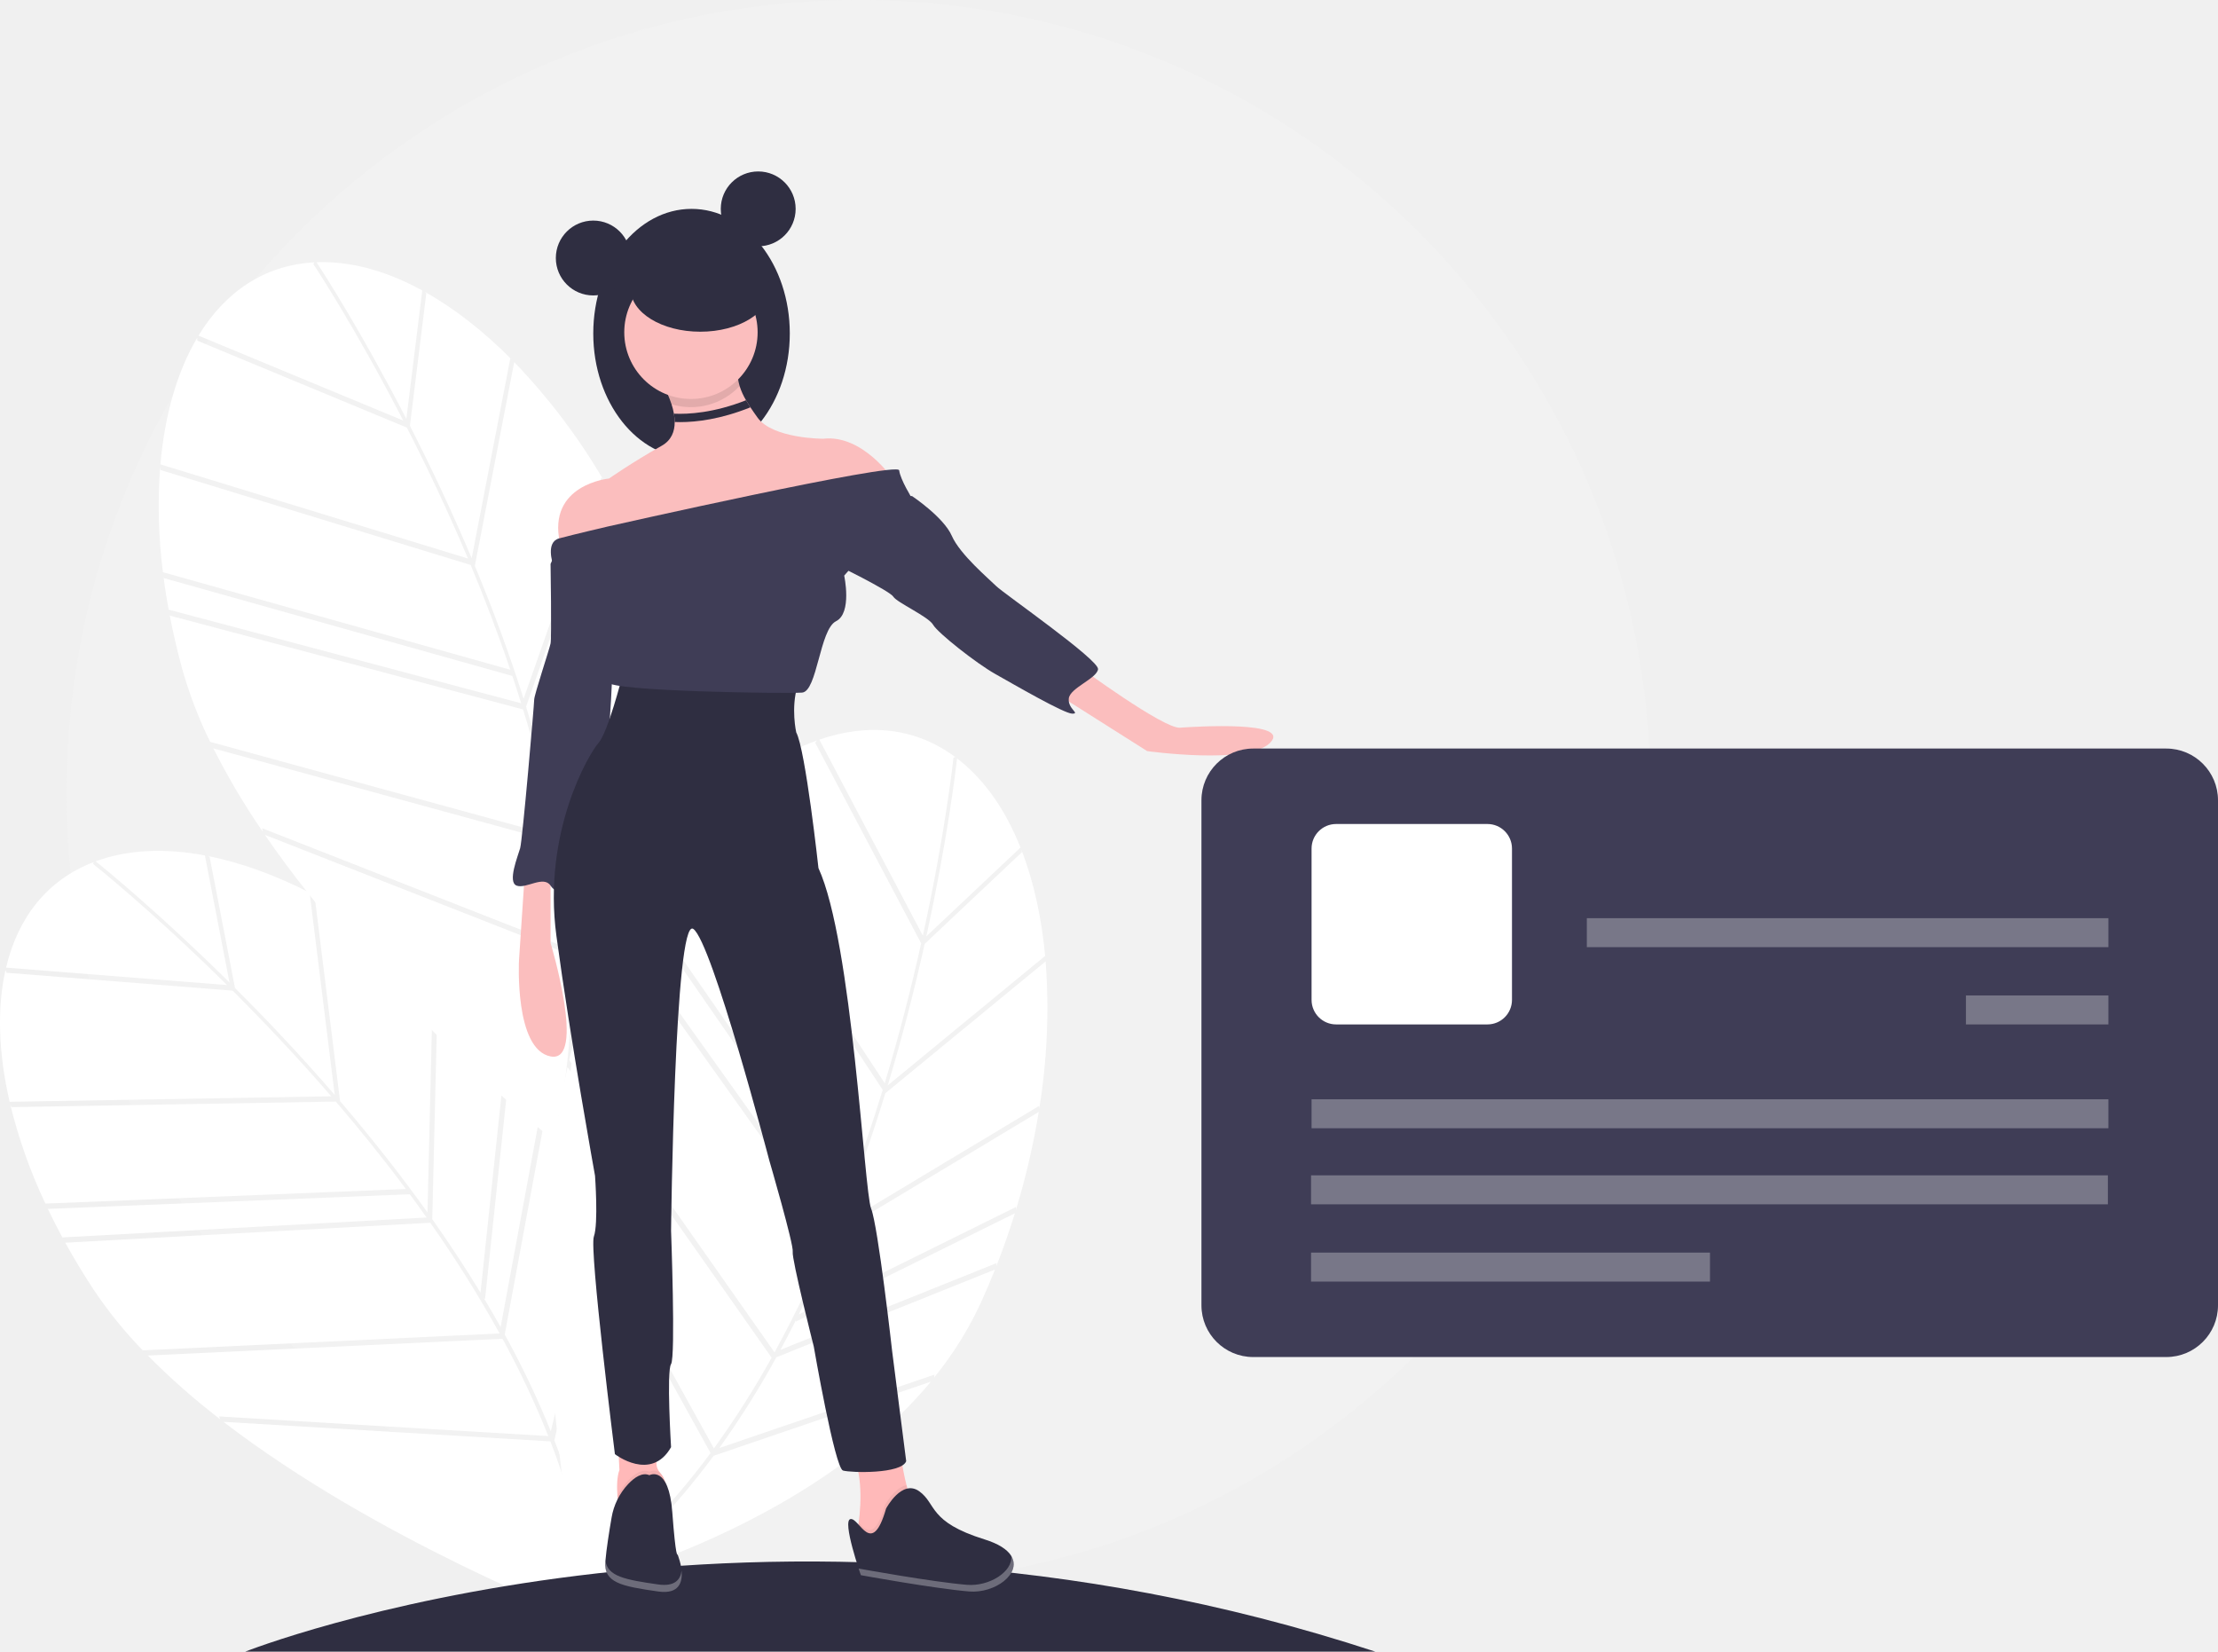
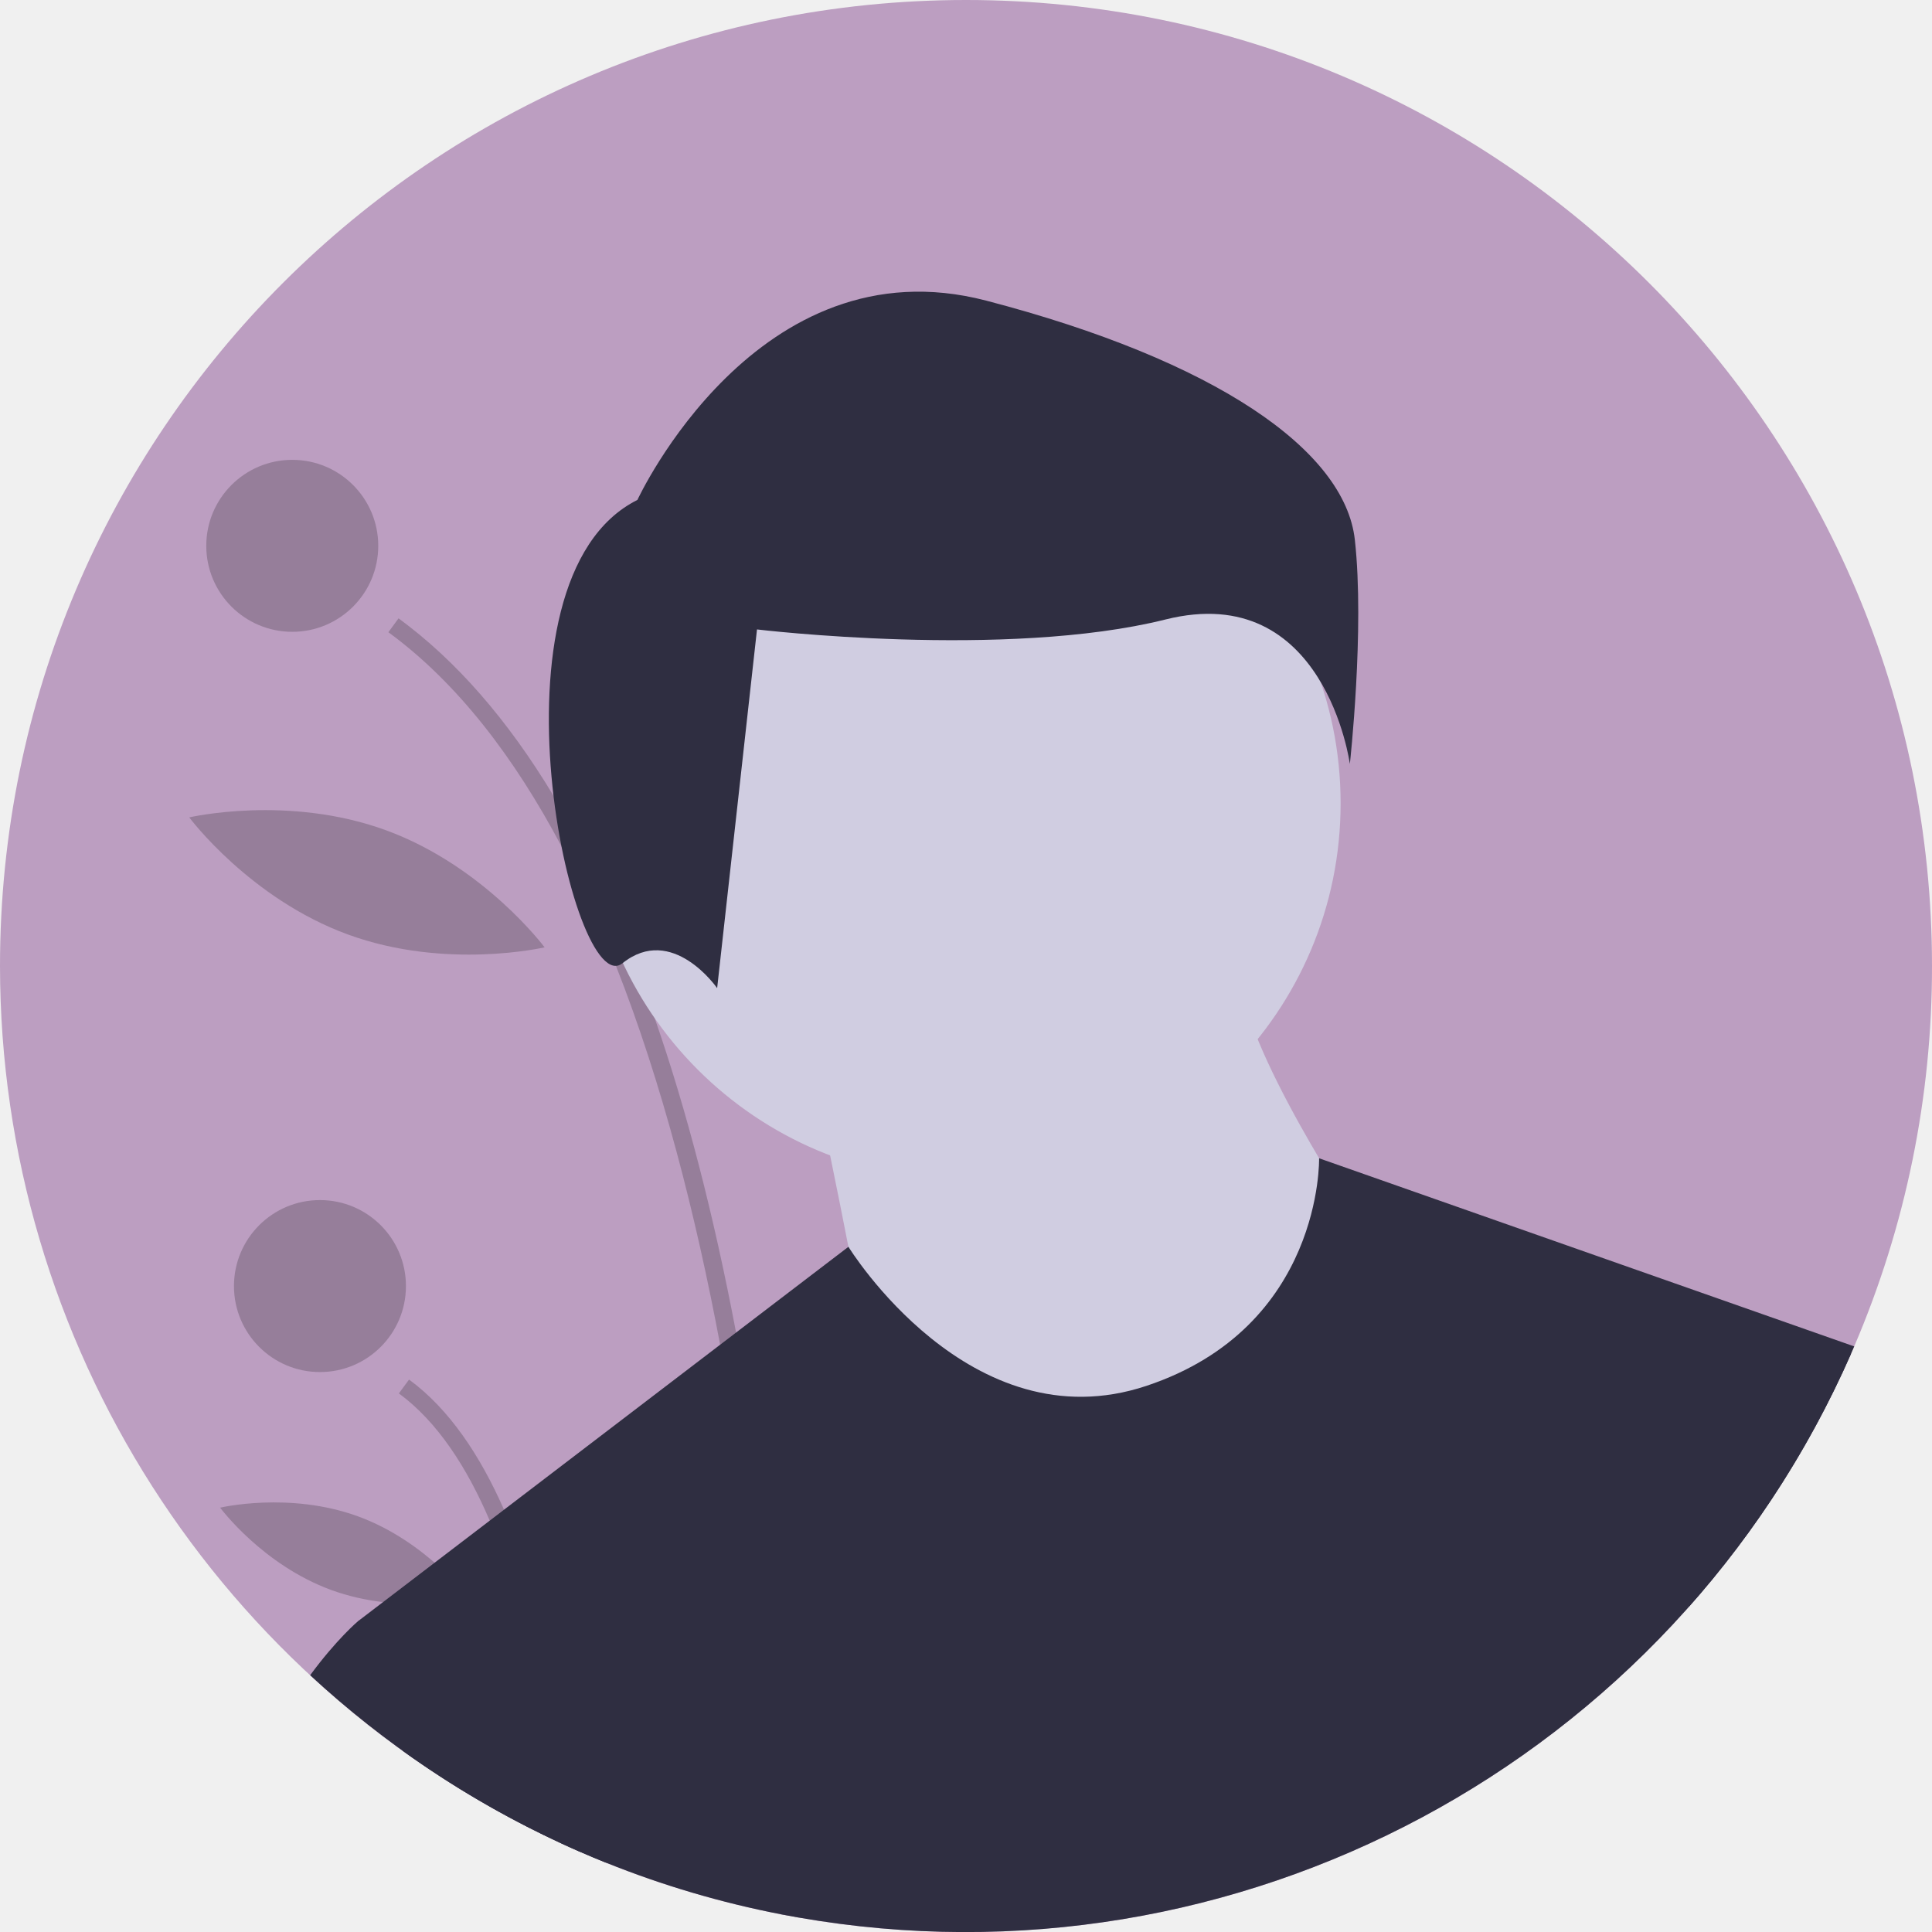
- <svg xmlns="http://www.w3.org/2000/svg" id="a02257e8-5dd7-45a0-b624-c586cf0fa49a" data-name="Layer 1" width="918.573" height="684" viewBox="0 0 918.573 684">
-   <circle cx="355.573" cy="328" r="328" fill="#f2f2f2" />
-   <path d="M317.267,229.417l-6.792,54.922c8.336,16.315,17.166,34.863,25.587,54.87l15.994-82.816.808.737C341.172,245.298,328.871,235.666,316.446,228.755Z" transform="translate(-140.7135 -108)" fill="#ffffff" />
-   <path d="M309.008,281.479l6.58-53.201c-13.977-7.629-28.097-11.798-41.675-11.723-.706.004-1.404.028-2.101.055C274.539,220.779,290.381,245.352,309.008,281.479Z" transform="translate(-140.7135 -108)" fill="#ffffff" />
-   <path d="M417.707,367.169l.732.988q-3.646-11.087-8.037-21.722l-41.247,92.402-.352-.438q1.566,6.819,2.885,13.507Z" transform="translate(-140.7135 -108)" fill="#ffffff" />
-   <path d="M389.777,305.766l.779.88a258.753,258.753,0,0,0-36.883-48.686l-16.3,84.394q11.711,28.181,20.183,55.018Z" transform="translate(-140.7135 -108)" fill="#ffffff" />
-   <path d="M207.044,301.443a216.052,216.052,0,0,0,1.147,43.531L352.048,385.369c-5.212-15.42-10.821-30.011-16.402-43.391L207.218,302.659Z" transform="translate(-140.7135 -108)" fill="#ffffff" />
-   <path d="M210.791,361.7l-.196-1.217,145.961,38.77q-1.779-5.718-3.642-11.307L208.526,347.401l-.188-1.218Q209.31,353.814,210.791,361.7Z" transform="translate(-140.7135 -108)" fill="#ffffff" />
-   <path d="M409.08,344.131l.756.94a309.002,309.002,0,0,0-18.597-37.271L358.584,400.646q5.548,17.927,9.593,35.117Z" transform="translate(-140.7135 -108)" fill="#ffffff" />
-   <path d="M378.364,503.34c1.49,26.511-.44,51.001-5.79,73.195,11.339-16.231,55.497-83.959,55.487-154.187Z" transform="translate(-140.7135 -108)" fill="#ffffff" />
-   <path d="M229.085,417.935a298.926,298.926,0,0,0,20.388,34.431l-.137-1.339,127.176,49.893a371.63,371.63,0,0,0-5.573-44.189Z" transform="translate(-140.7135 -108)" fill="#ffffff" />
-   <path d="M307.716,282.172c-20.163-39.082-37.009-64.492-37.252-64.856l.466-.67c-20.607,1.078-36.938,12.153-48.013,30.351Z" transform="translate(-140.7135 -108)" fill="#ffffff" />
-   <path d="M372.348,455.36c.262,1.384.533,2.773.779,4.149a369.221,369.221,0,0,1,4.993,39.866l49.226-80.224.694.986a146.38,146.38,0,0,0-4.973-36.609q-1.916-7.031-4.151-13.915Z" transform="translate(-140.7135 -108)" fill="#ffffff" />
-   <path d="M334.526,339.311c-8.339-19.774-17.071-38.1-25.313-54.224l-86.745-35.982-.109-1.192c-8.197,13.867-13.405,31.742-15.214,52.399Z" transform="translate(-140.7135 -108)" fill="#ffffff" />
-   <path d="M376.656,503.276,250.411,453.748C295.709,519.772,365.254,576.417,369.697,580.006,376.29,555.5,378.105,529.474,376.656,503.276Z" transform="translate(-140.7135 -108)" fill="#ffffff" />
-   <path d="M370.413,454.252l.044-.081a501.537,501.537,0,0,0-13.116-52.37L211.021,362.936q2.054,10.675,5.056,21.734a179.712,179.712,0,0,0,11.671,30.564Z" transform="translate(-140.7135 -108)" fill="#ffffff" />
-   <path d="M563.919,460.944l-40.261,37.968c-3.985,17.883-9.015,37.8-15.29,58.58l65.14-53.583.152,1.084c-1.46-16.571-4.791-31.835-9.952-45.083Z" transform="translate(-140.7135 -108)" fill="#ffffff" />
-   <path d="M524.351,495.774l39-36.778c-5.899-14.791-14.116-27.007-24.621-35.61-.547-.448-1.1-.874-1.653-1.298C536.519,427.038,533.048,456.069,524.351,495.774Z" transform="translate(-140.7135 -108)" fill="#ffffff" />
-   <path d="M553.416,631.102l-.066,1.228q4.264-10.864,7.665-21.856l-90.703,44.859.008-.562q-3.144,6.251-6.393,12.243Z" transform="translate(-140.7135 -108)" fill="#ffffff" />
-   <path d="M571.068,565.995l.039,1.175a258.753,258.753,0,0,0,2.646-61.021l-66.382,54.603q-8.955,29.174-19.547,55.247Z" transform="translate(-140.7135 -108)" fill="#ffffff" />
-   <path d="M433.087,446.116a216.051,216.051,0,0,0-26.881,34.259l85.032,122.866c5.821-15.2,10.808-30.016,15.043-43.88l-73.836-112.197Z" transform="translate(-140.7135 -108)" fill="#ffffff" />
-   <path d="M397.539,494.915l.626-1.063,87.689,122.956q2.277-5.538,4.407-11.032L404.915,482.458l.632-1.058Q401.428,487.897,397.539,494.915Z" transform="translate(-140.7135 -108)" fill="#ffffff" />
-   <path d="M561.465,607.856l-.017,1.206a309.003,309.003,0,0,0,9.448-40.567l-84.369,50.68q-7.161,17.346-15.01,33.166Z" transform="translate(-140.7135 -108)" fill="#ffffff" />
-   <path d="M436.262,710.886c-15.762,21.368-32.868,38.999-51.144,52.682,19.086-5.269,96.294-29.268,141.078-83.363Z" transform="translate(-140.7135 -108)" fill="#ffffff" />
-   <path d="M375.762,549.896a298.924,298.924,0,0,0-6.258,39.523l.748-1.119L436.379,707.842A371.629,371.629,0,0,0,460.271,670.254Z" transform="translate(-140.7135 -108)" fill="#ffffff" />
-   <path d="M522.914,495.484c9.398-42.961,12.63-73.276,12.675-73.711l.786-.219c-16.559-12.313-36.2-14.2-56.338-7.248Z" transform="translate(-140.7135 -108)" fill="#ffffff" />
-   <path d="M462.231,670.094c-.681,1.234-1.359,2.476-2.046,3.693a369.219,369.219,0,0,1-21.581,33.889l89.082-30.39-.095,1.202a146.38,146.38,0,0,0,19.519-31.368q3.009-6.637,5.678-13.364Z" transform="translate(-140.7135 -108)" fill="#ffffff" />
-   <path d="M507.119,556.592c6.189-20.548,11.152-40.232,15.089-57.908l-43.86-83.041.676-.988c-15.158,5.452-30.57,15.897-45.139,30.653Z" transform="translate(-140.7135 -108)" fill="#ffffff" />
-   <path d="M434.988,709.747l-65.643-118.668c-7.223,79.744,10.211,167.727,11.344,173.325C401.397,749.737,419.395,730.848,434.988,709.747Z" transform="translate(-140.7135 -108)" fill="#ffffff" />
-   <path d="M461.447,668.007l.086-.034a501.541,501.541,0,0,0,23.3-48.7L396.928,496.014q-5.226,9.532-9.968,19.965a179.711,179.711,0,0,0-10.505,30.983Z" transform="translate(-140.7135 -108)" fill="#ffffff" />
-   <path d="M227.52,462.835l10.517,54.332c12.971,12.939,27.102,27.85,41.294,44.274l-10.387-83.704.997.452c-14.778-7.638-29.454-12.996-43.407-15.728Z" transform="translate(-140.7135 -108)" fill="#ffffff" />
-   <path d="M235.758,514.901l-10.187-52.63c-15.651-2.935-30.368-2.535-43.258,1.733-.671.222-1.327.461-1.981.702C184.214,467.827,206.876,486.3,235.758,514.901Z" transform="translate(-140.7135 -108)" fill="#ffffff" />
-   <path d="M365.62,562.796l1.002.713q-6.894-9.417-14.358-18.174L341.598,645.961l-.471-.308q3.597,6.001,6.919,11.954Z" transform="translate(-140.7135 -108)" fill="#ffffff" />
-   <path d="M320.078,513.033l1.013.596a258.753,258.753,0,0,0-50.125-34.901l10.584,85.3q19.848,23.182,36.2,46.085Z" transform="translate(-140.7135 -108)" fill="#ffffff" />
-   <path d="M144.958,565.403a216.052,216.052,0,0,0,14.546,41.044l149.298-6.048c-9.723-13.054-19.567-25.197-29.01-36.196l-134.293,2.303Z" transform="translate(-140.7135 -108)" fill="#ffffff" />
-   <path d="M167.146,621.552l-.563-1.097,150.797-8.244q-3.459-4.888-6.959-9.628L160.573,608.653l-.555-1.1Q163.3,614.51,167.146,621.552Z" transform="translate(-140.7135 -108)" fill="#ffffff" />
-   <path d="M350.295,543.553l1.009.66a309.002,309.002,0,0,0-29.207-29.697l-2.358,98.393q10.817,15.334,19.978,30.432Z" transform="translate(-140.7135 -108)" fill="#ffffff" />
-   <path d="M370.294,704.46c9.611,24.752,15.346,48.639,17.118,71.401,5.767-18.941,26.828-97.002,5.111-163.787Z" transform="translate(-140.7135 -108)" fill="#ffffff" />
-   <path d="M201.927,669.379A298.926,298.926,0,0,0,231.96,695.822l-.544-1.231,136.371,8.14a371.631,371.631,0,0,0-18.959-40.302Z" transform="translate(-140.7135 -108)" fill="#ffffff" />
-   <path d="M234.744,515.959c-31.256-30.936-55.131-49.894-55.475-50.165l.236-.781c-19.265,7.395-31.373,22.975-36.281,43.705Z" transform="translate(-140.7135 -108)" fill="#ffffff" />
-   <path d="M349.742,660.688c.677,1.236,1.364,2.473,2.023,3.705a369.221,369.221,0,0,1,17.071,36.37l22.019-91.511.965.724a146.38,146.38,0,0,0-16.045-33.279q-3.995-6.094-8.248-11.95Z" transform="translate(-140.7135 -108)" fill="#ffffff" />
-   <path d="M277.902,562.013c-14.043-16.228-28.012-30.957-40.834-43.744l-93.62-7.407-.472-1.1c-3.51,15.722-2.938,34.331,1.727,54.536Z" transform="translate(-140.7135 -108)" fill="#ffffff" />
-   <path d="M368.65,704.927l-135.373-8.081c63.488,48.79,147.136,81.164,152.471,83.204C384.445,754.707,378.126,729.393,368.65,704.927Z" transform="translate(-140.7135 -108)" fill="#ffffff" />
-   <path d="M347.559,660.233l.017-.091a501.539,501.539,0,0,0-28.661-45.751L167.747,622.656q5.253,9.517,11.527,19.107a179.712,179.712,0,0,0,20.546,25.46Z" transform="translate(-140.7135 -108)" fill="#ffffff" />
-   <path d="M242.287,792s212-84,468,0" transform="translate(-140.7135 -108)" fill="#2f2e41" />
-   <path d="M396.417,727.553a66.756,66.756,0,0,0,.832,6.706s18.243,12.405,19.703-1.459c.949-9.034-1.197-13.113-2.817-14.857l-.026-.028a5.618,5.618,0,0,1-1.536-3.805V697.772L396.52,702.88l.73,13.865C396.169,719.628,396.155,723.933,396.417,727.553Z" transform="translate(-140.7135 -108)" fill="#ffb9b9" />
-   <path d="M396.417,727.553a66.756,66.756,0,0,0,.832,6.706s18.243,12.405,19.703-1.459c.949-9.034-1.197-13.113-2.817-14.857a4.359,4.359,0,0,0-4.481-.467c-2.919-1.299-6.13.868-8.786,3.671A25.797,25.797,0,0,0,396.417,727.553Z" transform="translate(-140.7135 -108)" opacity="0.05" />
-   <path d="M409.655,718.935s8.027-4.378,9.487,15.324,2.189,17.514,2.189,17.514,7.297,17.514-8.027,15.324-22.622-3.649-21.892-12.405c.44-5.278,1.675-12.942,2.587-18.198a26.758,26.758,0,0,1,6.868-13.891C403.529,719.799,406.736,717.637,409.655,718.935Z" transform="translate(-140.7135 -108)" fill="#2f2e41" />
-   <path d="M495.384,743.982l8.366,4.035s26.136,4.012,17.846-10.871a60.393,60.393,0,0,1-5.451-14.081,93.794,93.794,0,0,1-2.894-20.879l-22.111,3.085c7.21,9.602,6.297,25.179,5.181,33.337C495.869,741.895,495.384,743.982,495.384,743.982Z" transform="translate(-140.7135 -108)" fill="#ffb9b9" />
-   <path d="M495.384,743.982l8.366,4.035s26.136,4.012,17.846-10.871a60.393,60.393,0,0,1-5.451-14.081c-5.077.977-8.94,8.286-8.94,8.286-4.095,14.215-7.778,10.662-10.884,7.256C495.869,741.895,495.384,743.982,495.384,743.982Z" transform="translate(-140.7135 -108)" opacity="0.05" />
-   <path d="M507.686,732.729s6.517-12.325,13.746-7.12,3.642,12.641,27.055,19.923,7.94,22.734-6.385,21.554-44.868-6.745-44.868-6.745-7.94-22.734-4.255-23.249S501.749,753.353,507.686,732.729Z" transform="translate(-140.7135 -108)" fill="#2f2e41" />
-   <path d="M541.139,764.331c9.301.766,19.08-5.478,18.393-11.946,4.444,7.304-6.806,15.577-17.431,14.701-14.325-1.18-44.868-6.745-44.868-6.745s-.374-1.07-.92-2.748C497.202,757.755,527.027,763.168,541.139,764.331Z" transform="translate(-140.7135 -108)" fill="#fff" opacity="0.3" />
-   <path d="M391.449,754.272c.841,6.565,8.123,7.945,21.854,9.906,6.983.998,9.262-2.098,9.682-5.762.456,4.692-.876,9.938-9.682,8.68-15.324-2.189-22.622-3.649-21.892-12.405C391.423,754.555,391.437,754.411,391.449,754.272Z" transform="translate(-140.7135 -108)" fill="#fff" opacity="0.3" />
-   <path d="M358.071,469.44l-2.422,36.335s-1.938,36.82,13.081,39.727,0-46.994,0-46.994v-32.944Z" transform="translate(-140.7135 -108)" fill="#fbbebe" />
-   <path d="M370.667,337.18,368.729,341.54s.484,30.522,0,32.944-6.783,21.317-6.783,23.255-4.845,58.136-5.814,61.528-5.329,14.05-1.453,15.503,11.143-4.36,14.05,0,5.329,0,5.329-1.453.969-29.068,6.783-36.82,11.143-25.192,12.112-28.584,2.422-52.323,2.907-53.292-1.938-14.05-1.938-14.05Z" transform="translate(-140.7135 -108)" fill="#3f3d56" />
-   <path d="M398.282,388.534s-5.814,22.77-9.689,27.13-23.255,36.82-17.441,79.938S387.139,594.918,387.139,594.918s1.453,19.863-.484,25.192,8.72,90.112,8.72,90.112,15.019,11.627,23.255-2.907c0,0-1.938-31.491,0-34.397s0-55.23,0-55.23,1.453-130.323,9.205-124.993,31.491,95.925,31.491,95.925,10.174,34.882,9.689,37.789S477.735,665.651,477.735,665.651s8.72,50.385,12.112,51.354,24.224,1.453,26.161-3.876l-5.814-45.54s-5.814-51.838-8.72-59.105-7.752-110.459-21.801-140.981c0,0-5.329-48.932-9.205-56.199,0,0-2.274-9.984.532-19.304C471,392,403.611,392.409,398.282,388.534Z" transform="translate(-140.7135 -108)" fill="#2f2e41" />
-   <ellipse cx="286.394" cy="138.099" rx="40.696" ry="51.596" fill="#2f2e41" />
-   <path d="M510.679,306.658l-6.298,13.565-74.609,21.801s-51.838,15.019-57.168-9.205,20.348-26.646,20.348-26.646,9.689-6.783,21.801-13.565c4.05-2.272,5.392-5.949,5.382-9.84a20.36,20.36,0,0,0-.325-3.449,29.19,29.19,0,0,0-.969-3.885,44.53,44.53,0,0,0-4.089-8.987s31.975-12.596,31.491-5.814a19.282,19.282,0,0,0,.775,7.248,28.53,28.53,0,0,0,2.66,5.877c.543.935,1.148,1.904,1.822,2.931.872,1.332,1.865,2.752,2.98,4.292,6.298,8.72,27.13,8.72,27.13,8.72C498.083,287.764,510.679,306.658,510.679,306.658Z" transform="translate(-140.7135 -108)" fill="#fbbebe" />
-   <path d="M587.71,384.173s34.882,25.677,41.664,25.192,46.509-2.907,37.304,6.298-50.869,3.391-50.869,3.391L577.536,394.832Z" transform="translate(-140.7135 -108)" fill="#fbbebe" />
-   <path d="M447.02,267.881a27.633,27.633,0,0,1-28.177,7.553,44.53,44.53,0,0,0-4.089-8.987s31.975-12.596,31.491-5.814A19.282,19.282,0,0,0,447.02,267.881Z" transform="translate(-140.7135 -108)" opacity="0.1" />
-   <circle cx="286.152" cy="137.615" r="27.615" fill="#fbbebe" />
-   <path d="M392.468,326.037s120.149-27.13,120.633-23.255,5.329,11.627,5.329,11.627l-28.099,31.975s3.391,15.503-3.391,18.894-7.752,29.068-14.05,29.553-79.938-.484-80.422-4.36,1.938-6.298,0-7.267-4.845-.969-2.422-5.814,2.422-25.192,2.422-25.192L369.698,341.54s-3.123-9.028,2.557-10.57S392.468,326.037,392.468,326.037Z" transform="translate(-140.7135 -108)" fill="#3f3d56" />
-   <path d="M514.07,313.441h4.36s13.081,8.72,16.472,16.472,15.503,17.925,18.41,20.832,42.633,30.522,42.149,34.397-11.627,7.752-12.112,12.112,4.845,6.298,1.453,6.298-24.224-12.112-31.975-16.472-23.739-16.956-25.677-20.348-15.019-9.205-16.472-11.627S486.455,341.54,486.455,341.54Z" transform="translate(-140.7135 -108)" fill="#3f3d56" />
-   <circle cx="245.699" cy="106.851" r="15.503" fill="#2f2e41" />
-   <circle cx="314.009" cy="86.503" r="15.503" fill="#2f2e41" />
-   <ellipse cx="290.028" cy="119.689" rx="28.826" ry="17.683" fill="#2f2e41" />
-   <path d="M449.679,273.758c-13.284,5.227-23.783,5.848-29.868,5.562a20.363,20.363,0,0,1,.325,3.449c.707.029,1.468.044,2.277.044,6.72,0,16.758-1.168,29.088-6.124Z" transform="translate(-140.7135 -108)" fill="#2f2e41" />
-   <rect x="497.573" y="310" width="421" height="252" rx="21.433" fill="#3f3d56" />
-   <rect x="542.966" y="486.75" width="330" height="12" fill="#ffffff" opacity="0.3" />
-   <rect x="543.18" y="455.25" width="330" height="12" fill="#ffffff" opacity="0.3" />
-   <rect x="814.18" y="412.25" width="59" height="12" fill="#ffffff" opacity="0.3" />
-   <rect x="657.18" y="380.25" width="216" height="12" fill="#ffffff" opacity="0.3" />
-   <rect x="542.966" y="518.75" width="165.213" height="12" fill="#ffffff" opacity="0.3" />
-   <rect x="543.18" y="341.25" width="83" height="83" rx="10.165" fill="#ffffff" />
+ <svg xmlns="http://www.w3.org/2000/svg" id="e59edb86-a3bc-4694-8aac-31e565ca5cfc" data-name="Layer 1" width="676" height="676" viewBox="0 0 676 676">
+   <path d="M938,450a336.852,336.852,0,0,1-27.22,133.1L909.66,585.68A338.559,338.559,0,0,1,541.35,782.93q-3.045-.54-6.08-1.12a334.981,334.981,0,0,1-61.14-18.03q-4.815-1.935-9.56-4.01c-2.16-.94-4.32-1.91-6.46-2.91A338.414,338.414,0,0,1,262,450c0-186.67,151.33-338,338-338S938,263.33,938,450Z" transform="translate(-262 -112)" fill="#bc9ec1" />
+   <path d="M541.35,782.93q-3.045-.54-6.08-1.12c-1.32-38.31-5.85-116.94-21.3-199.29C505.52,537.45,493.79,491.25,477.52,449.95a412.604,412.604,0,0,0-19.07-41.84c-16.44-31.05-36.38-57.19-60.56-74.9l3.56-4.86q30.165,22.11,54.22,62.08,7.215,11.97,13.86,25.54,7.125,14.52,13.59,30.83,4.125,10.38,7.97,21.48,16.74,48.195,28.46,109.98,2.595,13.65,4.94,27.97C536.6,680.2,540.25,748.59,541.35,782.93Z" transform="translate(-262 -112)" opacity="0.2" />
+   <path d="M464.57,759.77c-2.16-.94-4.32-1.91-6.46-2.91-2.09-22.7-5.93-50.86-12.95-77.59A254.557,254.557,0,0,0,433.35,644.07c-8.01-18.75-18.38-34.69-31.79-44.52l3.56-4.85c14.04,10.28,24.87,26.53,33.24,45.54,9.43,21.42,15.72,46.35,19.91,70.17C461.38,728.1,463.34,745.19,464.57,759.77Z" transform="translate(-262 -112)" opacity="0.2" />
+   <circle cx="102.262" cy="190.982" r="30.089" opacity="0.2" />
+   <circle cx="111.951" cy="449.991" r="30.089" opacity="0.2" />
+   <path d="M483.714,353.521c-6.38,35.997,7.705,68.592,7.705,68.592s24.43-25.768,30.81-61.766-7.705-68.592-7.705-68.592S490.095,317.524,483.714,353.521Z" transform="translate(-262 -112)" opacity="0.2" />
+   <path d="M383.718,438.971c34.335,12.555,68.837,4.498,68.837,4.498s-21.166-28.413-55.501-40.968-68.837-4.498-68.837-4.498S349.383,426.416,383.718,438.971Z" transform="translate(-262 -112)" opacity="0.2" />
+   <path d="M377.895,668.333c24.066,8.8,48.283,3.059,48.283,3.059S411.377,651.384,387.311,642.584s-48.283-3.059-48.283-3.059S353.829,659.533,377.895,668.333Z" transform="translate(-262 -112)" opacity="0.2" />
+   <circle cx="337.306" cy="281.079" r="131.77" fill="#d0cde1" />
+   <path d="M547.833,493.965s16.471,78.239,16.471,86.474,78.239,45.296,78.239,45.296L712.546,613.382,737.253,539.261s-41.178-61.767-41.178-86.474Z" transform="translate(-262 -112)" fill="#d0cde1" />
+   <path d="M910.78,583.1,909.66,585.68A338.559,338.559,0,0,1,541.35,782.93q-3.045-.54-6.08-1.12a334.981,334.981,0,0,1-61.14-18.03q-4.815-1.935-9.56-4.01c-2.16-.94-4.32-1.91-6.46-2.91a337.593,337.593,0,0,1-55.25-32.28l-15.62-45.31,8.78-6.7,18.06-13.79,19.27-14.71,5.01-3.83,75.61-57.72,5.58-4.26,39.3-30,.01-.01s42.5,69.25,104.27,48.66,60.42-79.63,60.42-79.63Z" transform="translate(-262 -112)" fill="#2f2e41" />
+   <path d="M485.035,286.916s41.837-90.646,122.023-69.728,125.51,52.296,128.996,83.673-1.743,78.443-1.743,78.443-8.716-64.498-64.498-50.552-142.941,3.486-142.941,3.486L512.926,457.748s-15.689-22.661-33.121-8.716S429.253,314.807,485.035,286.916Z" transform="translate(-262 -112)" fill="#2f2e41" />
+   <path d="M474.13,763.78q-4.815-1.935-9.56-4.01c-2.16-.94-4.32-1.91-6.46-2.91a338.835,338.835,0,0,1-87.59-58.7c9.19-12.52,16.72-18.89,16.72-18.89h61.77l9.26,31.14Z" transform="translate(-262 -112)" fill="#2f2e41" />
+   <path d="M856.67,576.32l52.99,9.36A337.944,337.944,0,0,1,852.9,674.25Z" transform="translate(-262 -112)" fill="#2f2e41" />
</svg>
